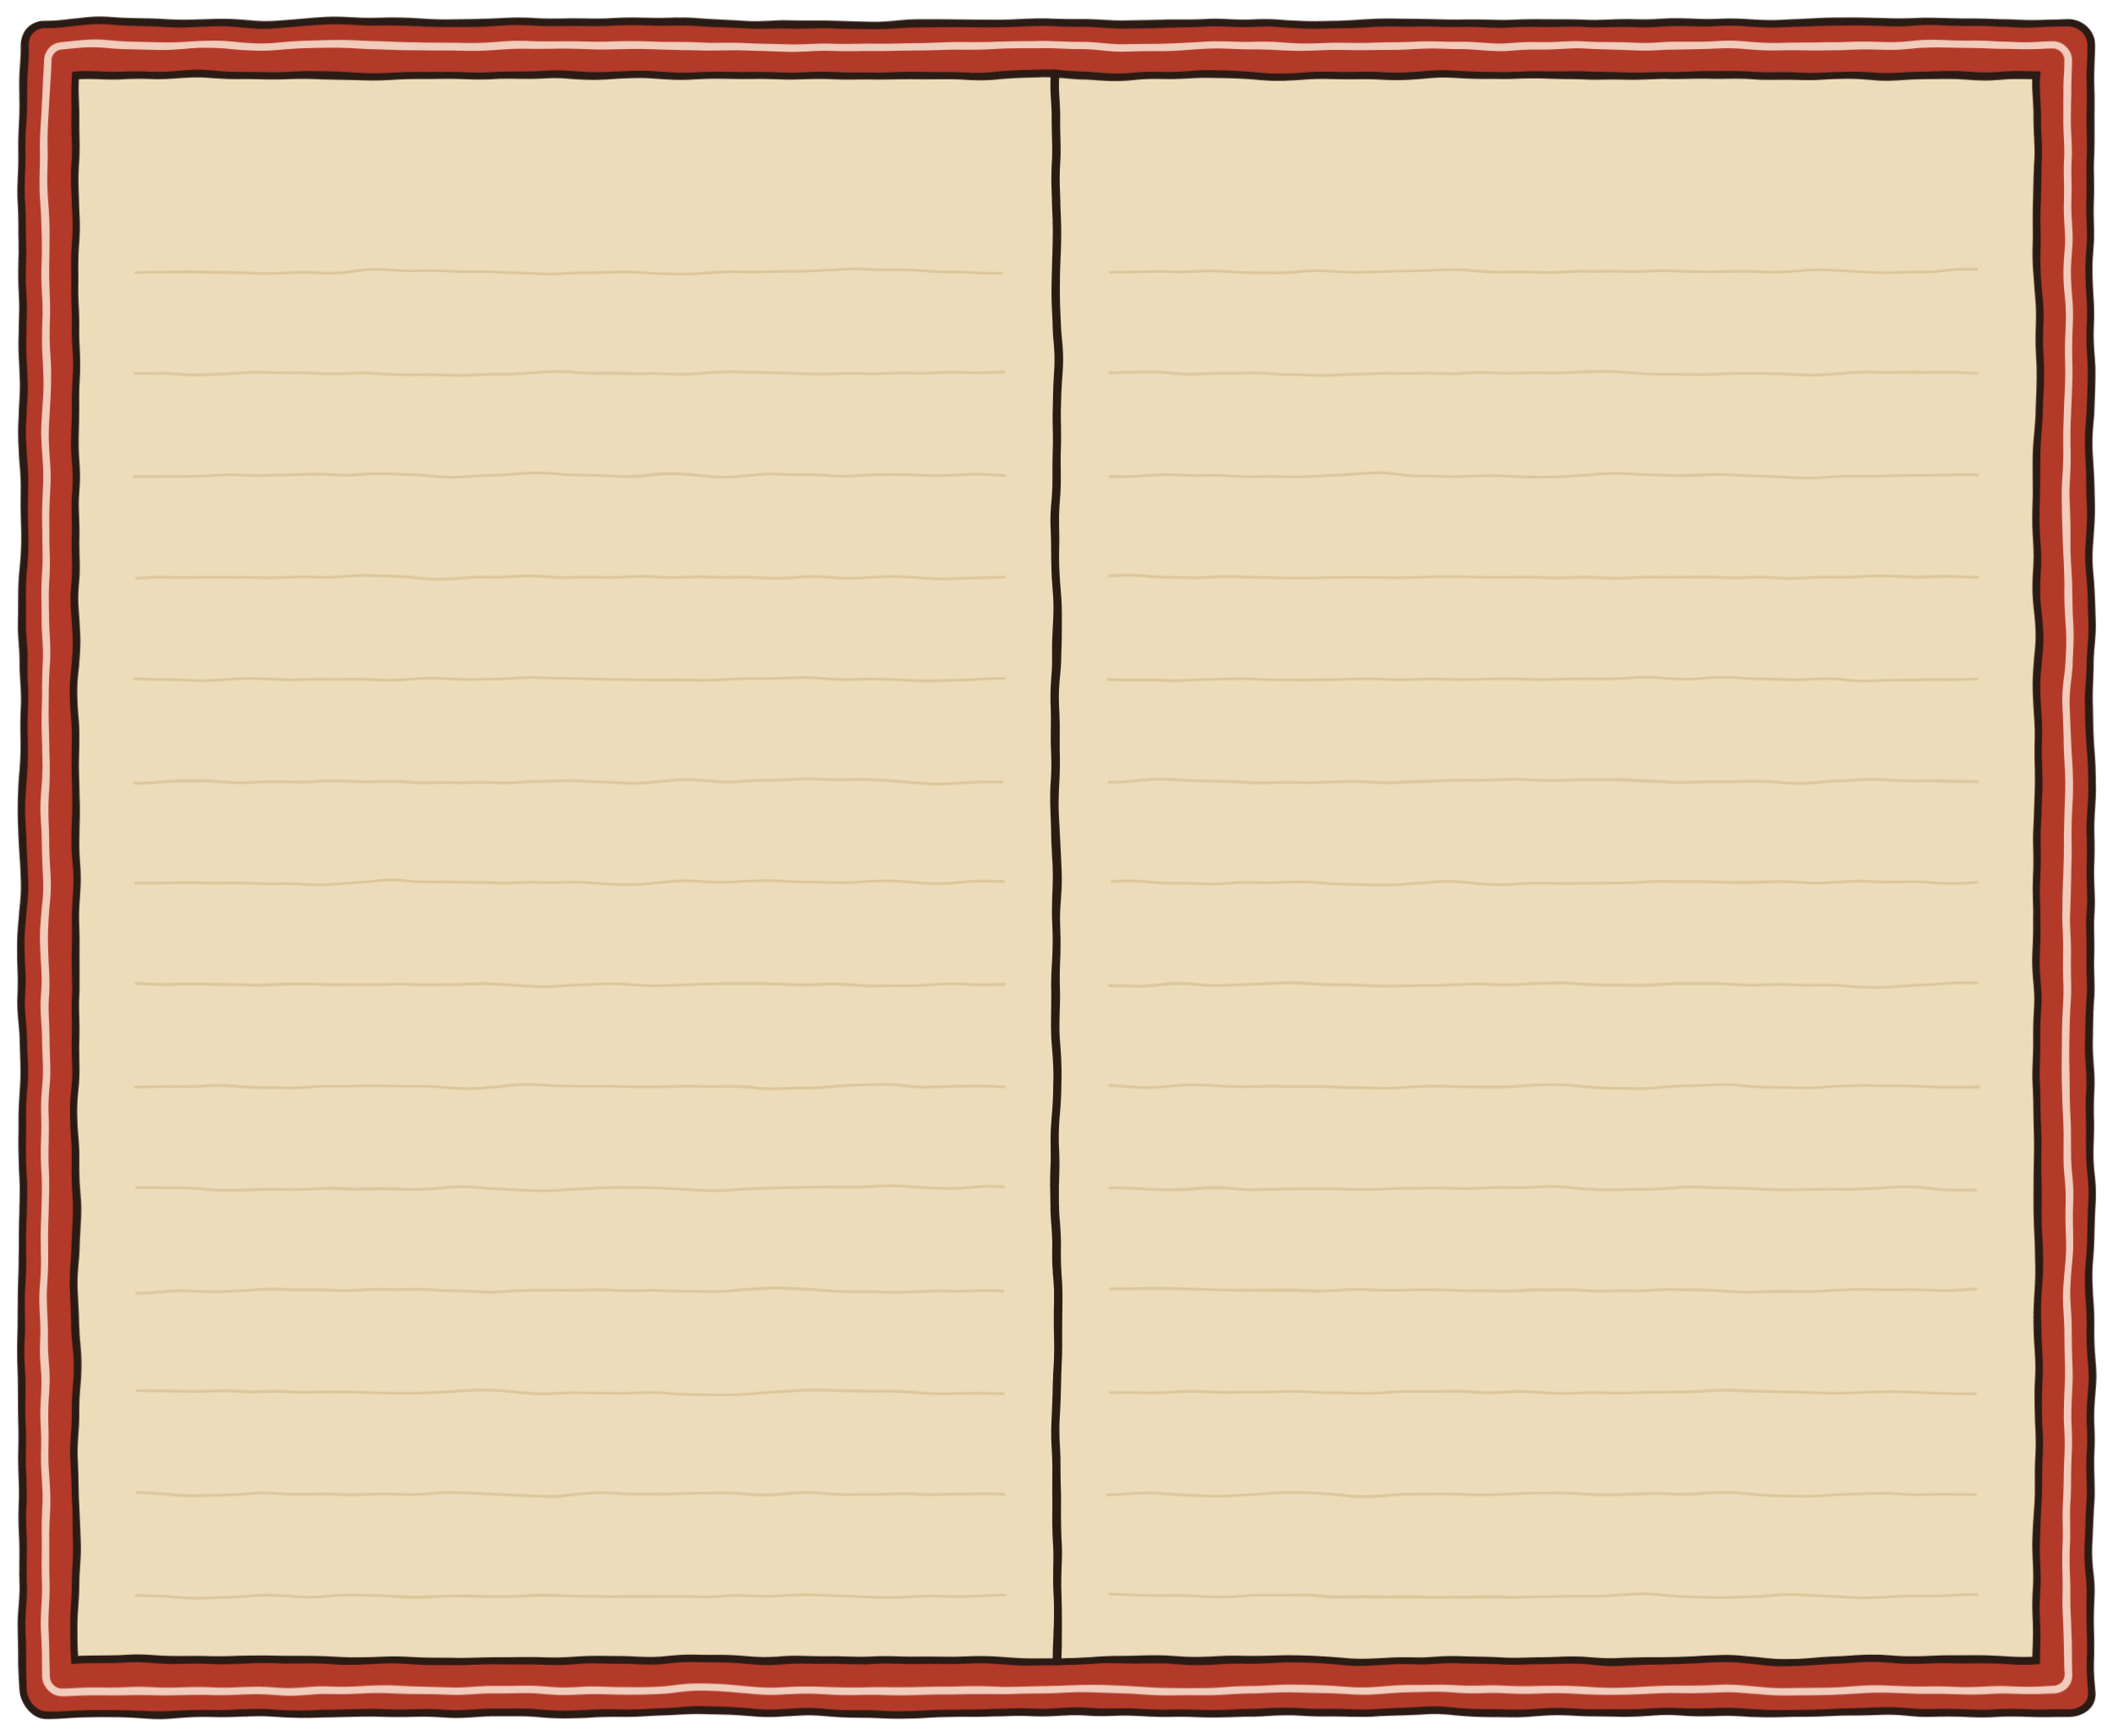
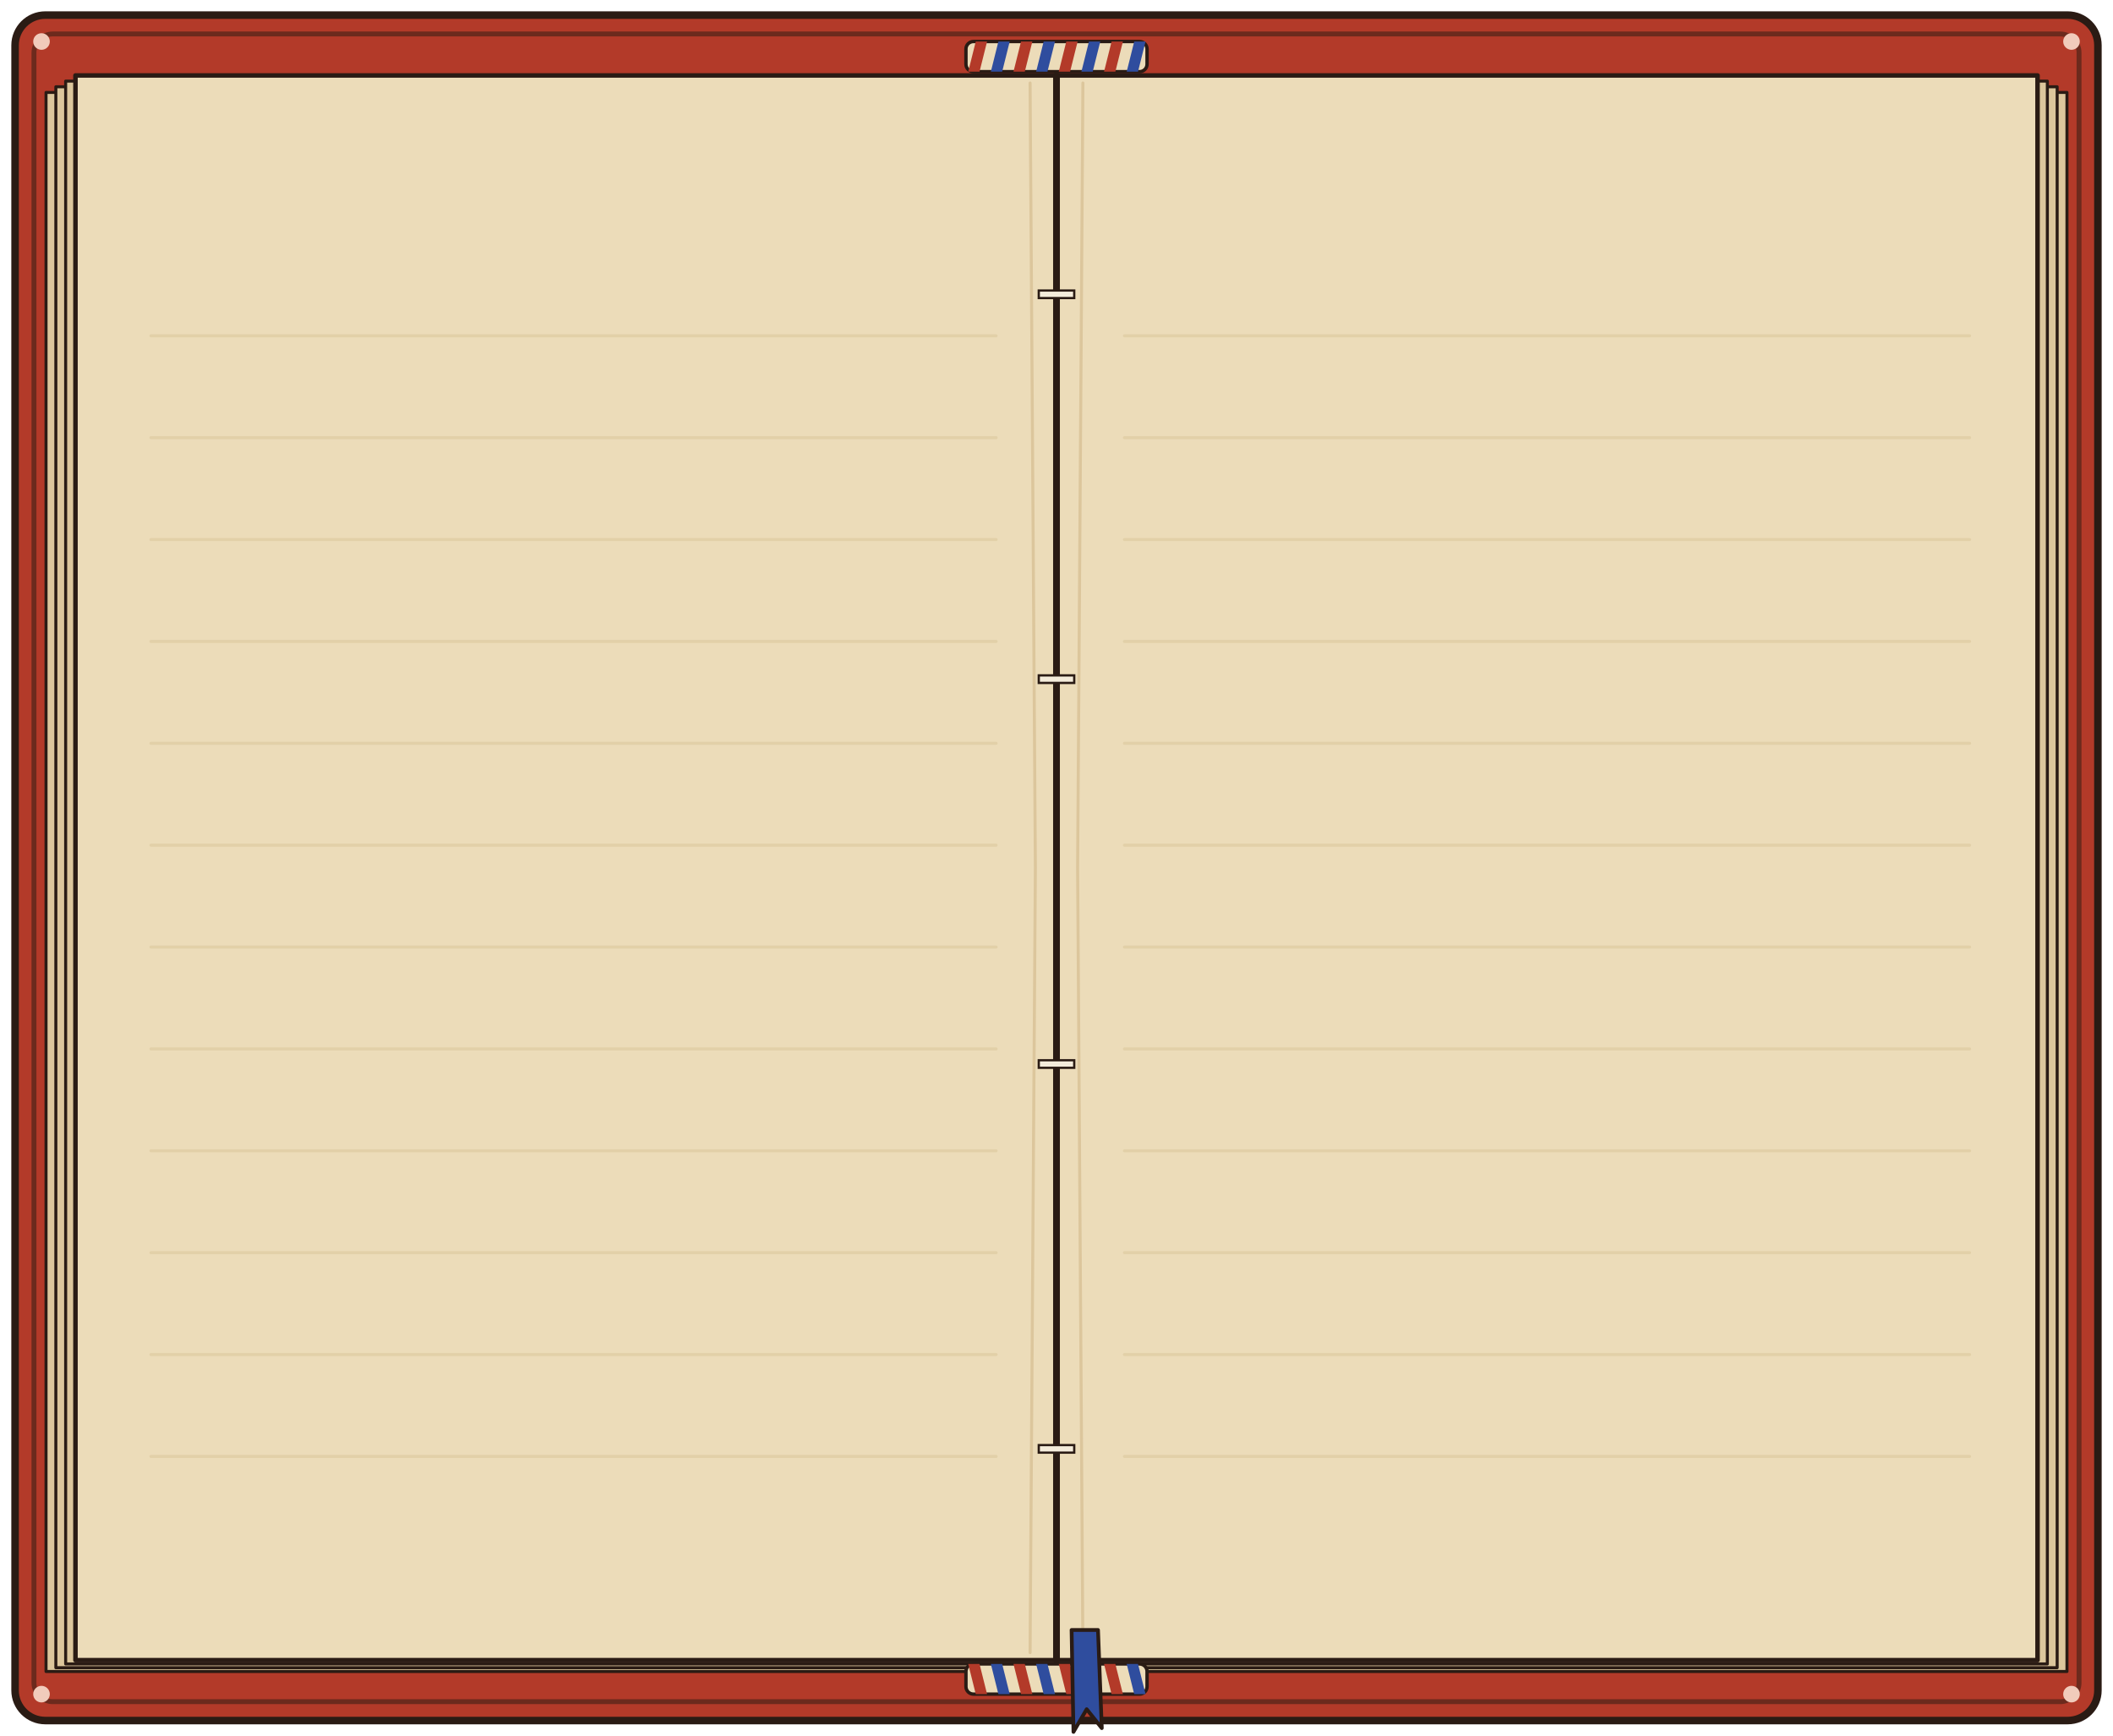
<svg xmlns="http://www.w3.org/2000/svg" width="560" height="460" viewBox="-20 -20 560 460">
-   <defs>
-     <filter id="el" x="-5%" y="-5%" width="110%" height="110%">
-       <feTurbulence type="fractalNoise" baseFrequency="0.045" numOctaves="2" seed="7" result="n" />
-       <feDisplacementMap in="SourceGraphic" in2="n" scale="2.2" xChannelSelector="R" yChannelSelector="G" />
-     </filter>
-   </defs>
-   <g filter="url(#el)">
-     <rect x="-14.0" y="-14.0" width="548.0" height="448.0" rx="6" fill="#b33a29" stroke="#2a1b14" stroke-width="2.0" />
-     <rect x="-8.0" y="-8.0" width="536.0" height="436.0" rx="4" fill="none" stroke="#f1cbbb" stroke-width="2.0" />
-     <rect x="0.0" y="0.0" width="260.0" height="420.0" rx="0" fill="#ecdcb9" stroke="#2a1b14" stroke-width="2.0" />
-     <rect x="260.0" y="0.0" width="260.0" height="420.0" rx="0" fill="#ecdcb9" stroke="#2a1b14" stroke-width="2.0" />
-     <path d="M16.0,52.0 L246.0,52.0" fill="none" stroke="#dcc69c" stroke-width="0.7" stroke-linecap="round" stroke-linejoin="round" />
-     <path d="M274.0,52.0 L504.0,52.0" fill="none" stroke="#dcc69c" stroke-width="0.7" stroke-linecap="round" stroke-linejoin="round" />
-     <path d="M16.0,79.0 L246.0,79.0" fill="none" stroke="#dcc69c" stroke-width="0.7" stroke-linecap="round" stroke-linejoin="round" />
-     <path d="M274.0,79.0 L504.0,79.0" fill="none" stroke="#dcc69c" stroke-width="0.7" stroke-linecap="round" stroke-linejoin="round" />
-     <path d="M16.0,106.0 L246.0,106.0" fill="none" stroke="#dcc69c" stroke-width="0.7" stroke-linecap="round" stroke-linejoin="round" />
-     <path d="M274.0,106.0 L504.0,106.0" fill="none" stroke="#dcc69c" stroke-width="0.7" stroke-linecap="round" stroke-linejoin="round" />
-     <path d="M16.0,133.0 L246.0,133.0" fill="none" stroke="#dcc69c" stroke-width="0.7" stroke-linecap="round" stroke-linejoin="round" />
-     <path d="M274.0,133.0 L504.0,133.0" fill="none" stroke="#dcc69c" stroke-width="0.7" stroke-linecap="round" stroke-linejoin="round" />
-     <path d="M16.0,160.0 L246.0,160.0" fill="none" stroke="#dcc69c" stroke-width="0.7" stroke-linecap="round" stroke-linejoin="round" />
-     <path d="M274.0,160.0 L504.0,160.0" fill="none" stroke="#dcc69c" stroke-width="0.7" stroke-linecap="round" stroke-linejoin="round" />
-     <path d="M16.0,187.0 L246.0,187.0" fill="none" stroke="#dcc69c" stroke-width="0.7" stroke-linecap="round" stroke-linejoin="round" />
-     <path d="M274.0,187.0 L504.0,187.0" fill="none" stroke="#dcc69c" stroke-width="0.7" stroke-linecap="round" stroke-linejoin="round" />
-     <path d="M16.0,214.0 L246.0,214.0" fill="none" stroke="#dcc69c" stroke-width="0.7" stroke-linecap="round" stroke-linejoin="round" />
-     <path d="M274.0,214.0 L504.0,214.0" fill="none" stroke="#dcc69c" stroke-width="0.7" stroke-linecap="round" stroke-linejoin="round" />
-     <path d="M16.0,241.0 L246.0,241.0" fill="none" stroke="#dcc69c" stroke-width="0.7" stroke-linecap="round" stroke-linejoin="round" />
-     <path d="M274.0,241.0 L504.0,241.0" fill="none" stroke="#dcc69c" stroke-width="0.7" stroke-linecap="round" stroke-linejoin="round" />
-     <path d="M16.0,268.0 L246.0,268.0" fill="none" stroke="#dcc69c" stroke-width="0.7" stroke-linecap="round" stroke-linejoin="round" />
-     <path d="M274.0,268.0 L504.0,268.0" fill="none" stroke="#dcc69c" stroke-width="0.7" stroke-linecap="round" stroke-linejoin="round" />
-     <path d="M16.0,295.0 L246.0,295.0" fill="none" stroke="#dcc69c" stroke-width="0.7" stroke-linecap="round" stroke-linejoin="round" />
-     <path d="M274.0,295.0 L504.0,295.0" fill="none" stroke="#dcc69c" stroke-width="0.7" stroke-linecap="round" stroke-linejoin="round" />
-     <path d="M16.0,322.0 L246.0,322.0" fill="none" stroke="#dcc69c" stroke-width="0.7" stroke-linecap="round" stroke-linejoin="round" />
-     <path d="M274.0,322.0 L504.0,322.0" fill="none" stroke="#dcc69c" stroke-width="0.7" stroke-linecap="round" stroke-linejoin="round" />
-     <path d="M16.0,349.0 L246.0,349.0" fill="none" stroke="#dcc69c" stroke-width="0.7" stroke-linecap="round" stroke-linejoin="round" />
-     <path d="M274.0,349.0 L504.0,349.0" fill="none" stroke="#dcc69c" stroke-width="0.7" stroke-linecap="round" stroke-linejoin="round" />
-     <path d="M16.0,376.0 L246.0,376.0" fill="none" stroke="#dcc69c" stroke-width="0.7" stroke-linecap="round" stroke-linejoin="round" />
-     <path d="M274.0,376.0 L504.0,376.0" fill="none" stroke="#dcc69c" stroke-width="0.7" stroke-linecap="round" stroke-linejoin="round" />
-     <path d="M16.0,403.0 L246.0,403.0" fill="none" stroke="#dcc69c" stroke-width="0.7" stroke-linecap="round" stroke-linejoin="round" />
-     <path d="M274.0,403.0 L504.0,403.0" fill="none" stroke="#dcc69c" stroke-width="0.7" stroke-linecap="round" stroke-linejoin="round" />
-     <path d="M260.0,0.0 L260.0,420.0" fill="none" stroke="#2a1b14" stroke-width="2.2" stroke-linecap="round" stroke-linejoin="round" />
-   </g>
+   <rect x="-16.0" y="-16.0" width="552.0" height="452.0" rx="8.0" fill="#b33a29" />
+   <rect x="-16.0" y="-16.0" width="552.0" height="452.0" rx="8.0" fill="none" stroke="#2a1b14" stroke-width="2.00" stroke-linejoin="round" stroke-linecap="round" />
+   <rect x="-11.0" y="-11.0" width="542.0" height="442.0" rx="5.0" fill="none" stroke="#6c2a1d" stroke-width="1.30" stroke-linejoin="round" stroke-linecap="round" />
+   <circle cx="-9.0" cy="-9.0" r="2.2" fill="#f1cbbb" />
+   <circle cx="529.0" cy="-9.0" r="2.2" fill="#f1cbbb" />
+   <circle cx="-9.0" cy="429.0" r="2.2" fill="#f1cbbb" />
+   <circle cx="529.0" cy="429.0" r="2.2" fill="#f1cbbb" />
+   <rect x="-7.8" y="4.5" width="267.8" height="418.5" rx="0.0" fill="#dcc69c" />
+   <rect x="-7.8" y="4.5" width="267.8" height="418.5" rx="0.0" fill="none" stroke="#2a1b14" stroke-width="0.80" stroke-linejoin="round" stroke-linecap="round" />
+   <rect x="260.0" y="4.5" width="267.8" height="418.5" rx="0.0" fill="#dcc69c" />
+   <rect x="260.0" y="4.5" width="267.8" height="418.5" rx="0.0" fill="none" stroke="#2a1b14" stroke-width="0.80" stroke-linejoin="round" stroke-linecap="round" />
+   <rect x="-5.2" y="3.0" width="265.2" height="419.0" rx="0.0" fill="#dcc69c" />
+   <rect x="-5.2" y="3.0" width="265.2" height="419.0" rx="0.0" fill="none" stroke="#2a1b14" stroke-width="0.80" stroke-linejoin="round" stroke-linecap="round" />
+   <rect x="260.0" y="3.0" width="265.2" height="419.0" rx="0.0" fill="#dcc69c" />
+   <rect x="260.0" y="3.0" width="265.2" height="419.0" rx="0.0" fill="none" stroke="#2a1b14" stroke-width="0.80" stroke-linejoin="round" stroke-linecap="round" />
+   <rect x="-2.6" y="1.5" width="262.6" height="419.5" rx="0.0" fill="#dcc69c" />
+   <rect x="-2.6" y="1.5" width="262.6" height="419.5" rx="0.0" fill="none" stroke="#2a1b14" stroke-width="0.80" stroke-linejoin="round" stroke-linecap="round" />
+   <rect x="260.0" y="1.5" width="262.6" height="419.5" rx="0.0" fill="#dcc69c" />
+   <rect x="260.0" y="1.5" width="262.6" height="419.5" rx="0.0" fill="none" stroke="#2a1b14" stroke-width="0.80" stroke-linejoin="round" stroke-linecap="round" />
+   <rect x="0.0" y="0.0" width="260.0" height="420.0" rx="0.0" fill="#ecdcb9" />
+   <rect x="0.0" y="0.0" width="260.0" height="420.0" rx="0.0" fill="none" stroke="#2a1b14" stroke-width="1.20" stroke-linejoin="round" stroke-linecap="round" />
+   <rect x="260.0" y="0.0" width="260.0" height="420.0" rx="0.0" fill="#ecdcb9" />
+   <rect x="260.0" y="0.0" width="260.0" height="420.0" rx="0.0" fill="none" stroke="#2a1b14" stroke-width="1.20" stroke-linejoin="round" stroke-linecap="round" />
+   <path d="M20.0,69.0 L244.0,69.0" fill="none" stroke="#e2d0a8" stroke-width="0.80" stroke-linejoin="round" stroke-linecap="round" />
+   <path d="M278.0,69.0 L502.0,69.0" fill="none" stroke="#e2d0a8" stroke-width="0.80" stroke-linejoin="round" stroke-linecap="round" />
+   <path d="M20.0,96.0 L244.0,96.0" fill="none" stroke="#e2d0a8" stroke-width="0.80" stroke-linejoin="round" stroke-linecap="round" />
+   <path d="M278.0,96.0 L502.0,96.0" fill="none" stroke="#e2d0a8" stroke-width="0.80" stroke-linejoin="round" stroke-linecap="round" />
+   <path d="M20.0,123.0 L244.0,123.0" fill="none" stroke="#e2d0a8" stroke-width="0.80" stroke-linejoin="round" stroke-linecap="round" />
+   <path d="M278.0,123.0 L502.0,123.0" fill="none" stroke="#e2d0a8" stroke-width="0.80" stroke-linejoin="round" stroke-linecap="round" />
+   <path d="M20.0,150.0 L244.0,150.0" fill="none" stroke="#e2d0a8" stroke-width="0.80" stroke-linejoin="round" stroke-linecap="round" />
+   <path d="M278.0,150.0 L502.0,150.0" fill="none" stroke="#e2d0a8" stroke-width="0.80" stroke-linejoin="round" stroke-linecap="round" />
+   <path d="M20.0,177.0 L244.0,177.0" fill="none" stroke="#e2d0a8" stroke-width="0.80" stroke-linejoin="round" stroke-linecap="round" />
+   <path d="M278.0,177.0 L502.0,177.0" fill="none" stroke="#e2d0a8" stroke-width="0.80" stroke-linejoin="round" stroke-linecap="round" />
+   <path d="M20.0,204.0 L244.0,204.0" fill="none" stroke="#e2d0a8" stroke-width="0.80" stroke-linejoin="round" stroke-linecap="round" />
+   <path d="M278.0,204.0 L502.0,204.0" fill="none" stroke="#e2d0a8" stroke-width="0.80" stroke-linejoin="round" stroke-linecap="round" />
+   <path d="M20.0,231.0 L244.0,231.0" fill="none" stroke="#e2d0a8" stroke-width="0.80" stroke-linejoin="round" stroke-linecap="round" />
+   <path d="M278.0,231.0 L502.0,231.0" fill="none" stroke="#e2d0a8" stroke-width="0.80" stroke-linejoin="round" stroke-linecap="round" />
+   <path d="M20.0,258.0 L244.0,258.0" fill="none" stroke="#e2d0a8" stroke-width="0.80" stroke-linejoin="round" stroke-linecap="round" />
+   <path d="M278.0,258.0 L502.0,258.0" fill="none" stroke="#e2d0a8" stroke-width="0.80" stroke-linejoin="round" stroke-linecap="round" />
+   <path d="M20.0,285.0 L244.0,285.0" fill="none" stroke="#e2d0a8" stroke-width="0.80" stroke-linejoin="round" stroke-linecap="round" />
+   <path d="M278.0,285.0 L502.0,285.0" fill="none" stroke="#e2d0a8" stroke-width="0.80" stroke-linejoin="round" stroke-linecap="round" />
+   <path d="M20.0,312.0 L244.0,312.0" fill="none" stroke="#e2d0a8" stroke-width="0.80" stroke-linejoin="round" stroke-linecap="round" />
+   <path d="M278.0,312.0 L502.0,312.0" fill="none" stroke="#e2d0a8" stroke-width="0.80" stroke-linejoin="round" stroke-linecap="round" />
+   <path d="M20.0,339.0 L244.0,339.0" fill="none" stroke="#e2d0a8" stroke-width="0.80" stroke-linejoin="round" stroke-linecap="round" />
+   <path d="M278.0,339.0 L502.0,339.0" fill="none" stroke="#e2d0a8" stroke-width="0.80" stroke-linejoin="round" stroke-linecap="round" />
+   <path d="M20.0,366.0 L244.0,366.0" fill="none" stroke="#e2d0a8" stroke-width="0.80" stroke-linejoin="round" stroke-linecap="round" />
+   <path d="M278.0,366.0 L502.0,366.0" fill="none" stroke="#e2d0a8" stroke-width="0.80" stroke-linejoin="round" stroke-linecap="round" />
+   <path d="M253.0,2.0 L254.4,210.0 L253.0,418.0" fill="none" stroke="#dcc69c" stroke-width="0.80" stroke-linejoin="round" stroke-linecap="round" />
+   <path d="M267.0,2.0 L265.6,210.0 L267.0,418.0" fill="none" stroke="#dcc69c" stroke-width="0.80" stroke-linejoin="round" stroke-linecap="round" />
+   <path d="M260.0,0.0 L260.0,420.0" fill="none" stroke="#2a1b14" stroke-width="1.80" stroke-linejoin="round" stroke-linecap="round" />
+   <path d="M255.0,58.0 L265.0,58.0" fill="none" stroke="#2a1b14" stroke-width="2.60" stroke-linejoin="round" stroke-linecap="butt" />
+   <path d="M255.6,58.0 L264.4,58.0" fill="none" stroke="#f4ecdb" stroke-width="1.40" stroke-linejoin="round" stroke-linecap="butt" />
+   <path d="M255.0,160.0 L265.0,160.0" fill="none" stroke="#2a1b14" stroke-width="2.60" stroke-linejoin="round" stroke-linecap="butt" />
+   <path d="M255.6,160.0 L264.4,160.0" fill="none" stroke="#f4ecdb" stroke-width="1.40" stroke-linejoin="round" stroke-linecap="butt" />
+   <path d="M255.0,262.0 L265.0,262.0" fill="none" stroke="#2a1b14" stroke-width="2.60" stroke-linejoin="round" stroke-linecap="butt" />
+   <path d="M255.6,262.0 L264.4,262.0" fill="none" stroke="#f4ecdb" stroke-width="1.40" stroke-linejoin="round" stroke-linecap="butt" />
+   <path d="M255.0,364.0 L265.0,364.0" fill="none" stroke="#2a1b14" stroke-width="2.60" stroke-linejoin="round" stroke-linecap="butt" />
+   <path d="M255.6,364.0 L264.4,364.0" fill="none" stroke="#f4ecdb" stroke-width="1.40" stroke-linejoin="round" stroke-linecap="butt" />
+   <rect x="236.0" y="-9.0" width="48.0" height="8.0" rx="2.0" fill="#ecdcb9" />
+   <rect x="236.0" y="-9.0" width="48.0" height="8.0" rx="2.0" fill="none" stroke="#2a1b14" stroke-width="0.90" stroke-linejoin="round" stroke-linecap="round" />
+   <path d="M236.6,-1.0 L239.6,-1.0 L241.6,-9.0 L238.6,-9.0Z" fill="#b33a29" />
+   <path d="M242.6,-1.0 L245.6,-1.0 L247.6,-9.0 L244.6,-9.0Z" fill="#2f4d9e" />
+   <path d="M248.6,-1.0 L251.6,-1.0 L253.6,-9.0 L250.6,-9.0Z" fill="#b33a29" />
+   <path d="M254.6,-1.0 L257.6,-1.0 L259.6,-9.0 L256.6,-9.0Z" fill="#2f4d9e" />
+   <path d="M260.6,-1.0 L263.6,-1.0 L265.6,-9.0 L262.6,-9.0Z" fill="#b33a29" />
+   <path d="M266.6,-1.0 L269.6,-1.0 L271.6,-9.0 L268.6,-9.0Z" fill="#2f4d9e" />
+   <path d="M272.6,-1.0 L275.6,-1.0 L277.6,-9.0 L274.6,-9.0Z" fill="#b33a29" />
+   <path d="M278.6,-1.0 L281.6,-1.0 L283.6,-9.0 L280.6,-9.0Z" fill="#2f4d9e" />
+   <rect x="236.0" y="421.0" width="48.0" height="8.0" rx="2.0" fill="#ecdcb9" />
+   <rect x="236.0" y="421.0" width="48.0" height="8.0" rx="2.0" fill="none" stroke="#2a1b14" stroke-width="0.90" stroke-linejoin="round" stroke-linecap="round" />
+   <path d="M236.6,421.0 L239.6,421.0 L241.6,429.0 L238.6,429.0Z" fill="#b33a29" />
+   <path d="M242.6,421.0 L245.6,421.0 L247.6,429.0 L244.6,429.0Z" fill="#2f4d9e" />
+   <path d="M248.6,421.0 L251.6,421.0 L253.6,429.0 L250.6,429.0Z" fill="#b33a29" />
+   <path d="M254.6,421.0 L257.6,421.0 L259.6,429.0 L256.6,429.0Z" fill="#2f4d9e" />
+   <path d="M260.6,421.0 L263.6,421.0 L265.6,429.0 L262.6,429.0Z" fill="#b33a29" />
+   <path d="M266.6,421.0 L269.6,421.0 L271.6,429.0 L268.6,429.0Z" fill="#2f4d9e" />
+   <path d="M272.6,421.0 L275.6,421.0 L277.6,429.0 L274.6,429.0Z" fill="#b33a29" />
+   <path d="M278.6,421.0 L281.6,421.0 L283.6,429.0 L280.6,429.0Z" fill="#2f4d9e" />
+   <path d="M264.0,412.0 L271.0,412.0 L272.0,438.0 L268.0,433.0 L264.5,439.0Z" fill="#2f4d9e" />
+   <path d="M264.0,412.0 L271.0,412.0 L272.0,438.0 L268.0,433.0 L264.5,439.0Z" fill="none" stroke="#2a1b14" stroke-width="1.00" stroke-linejoin="round" stroke-linecap="round" />
</svg>
